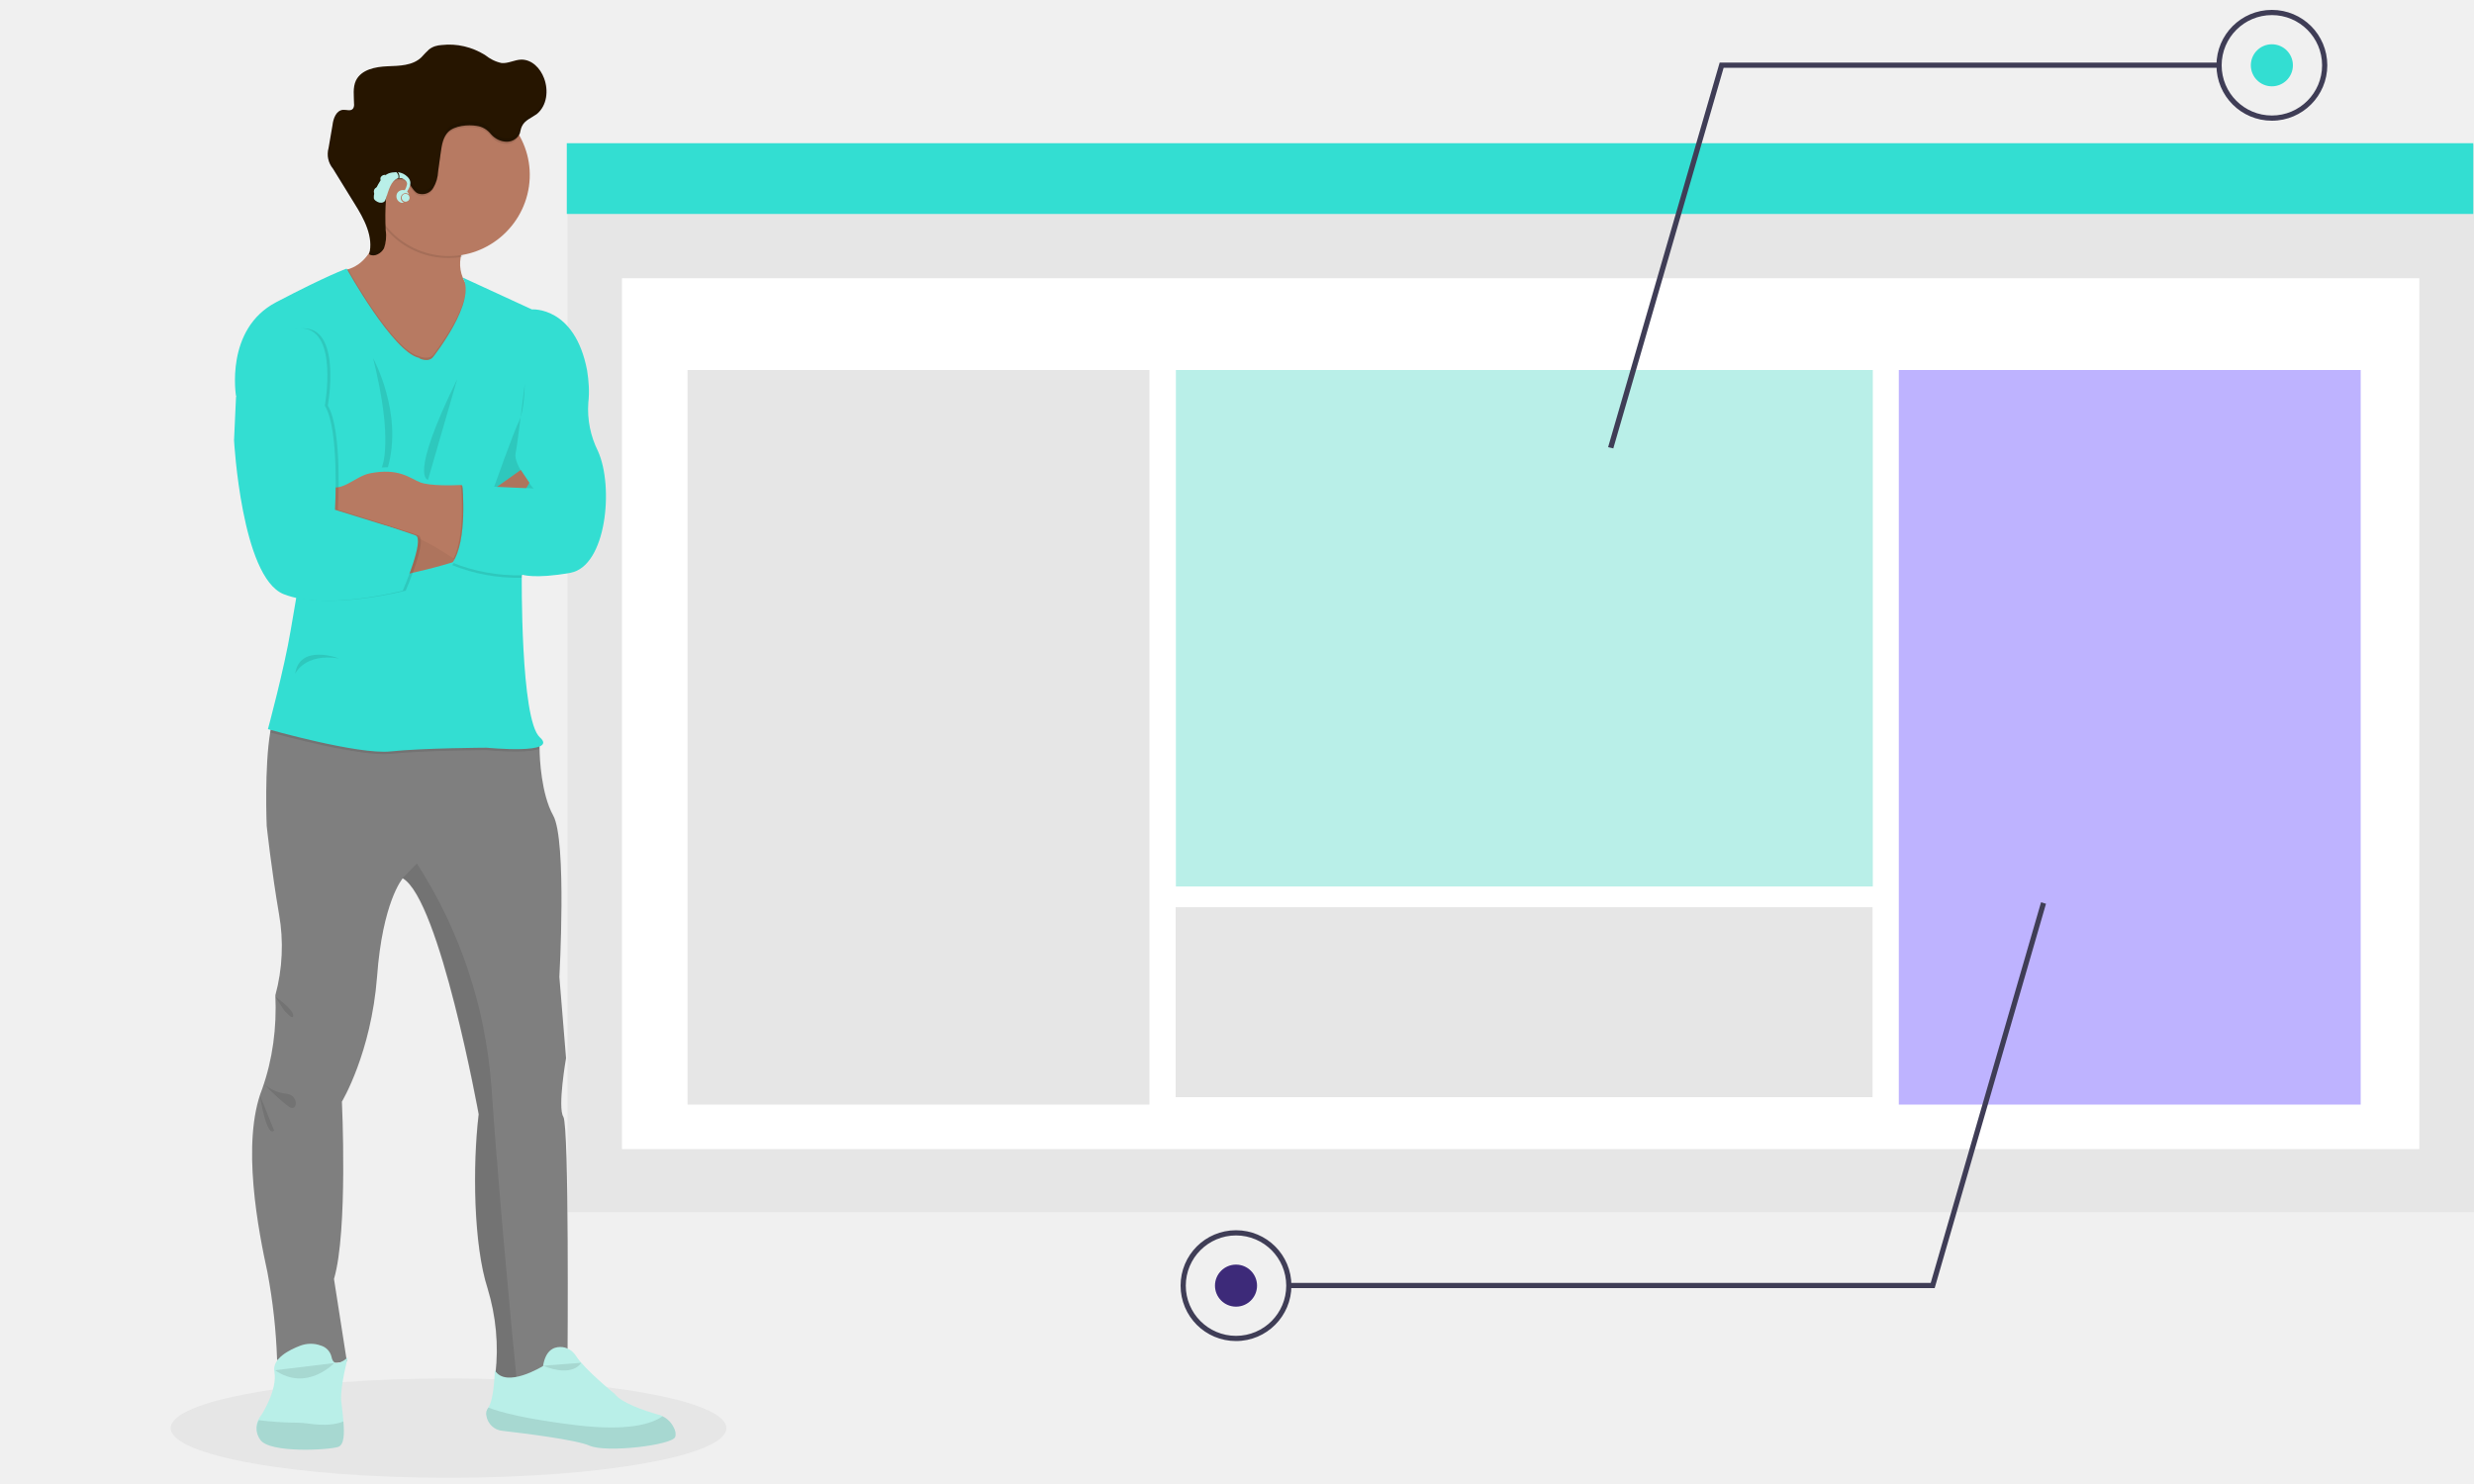
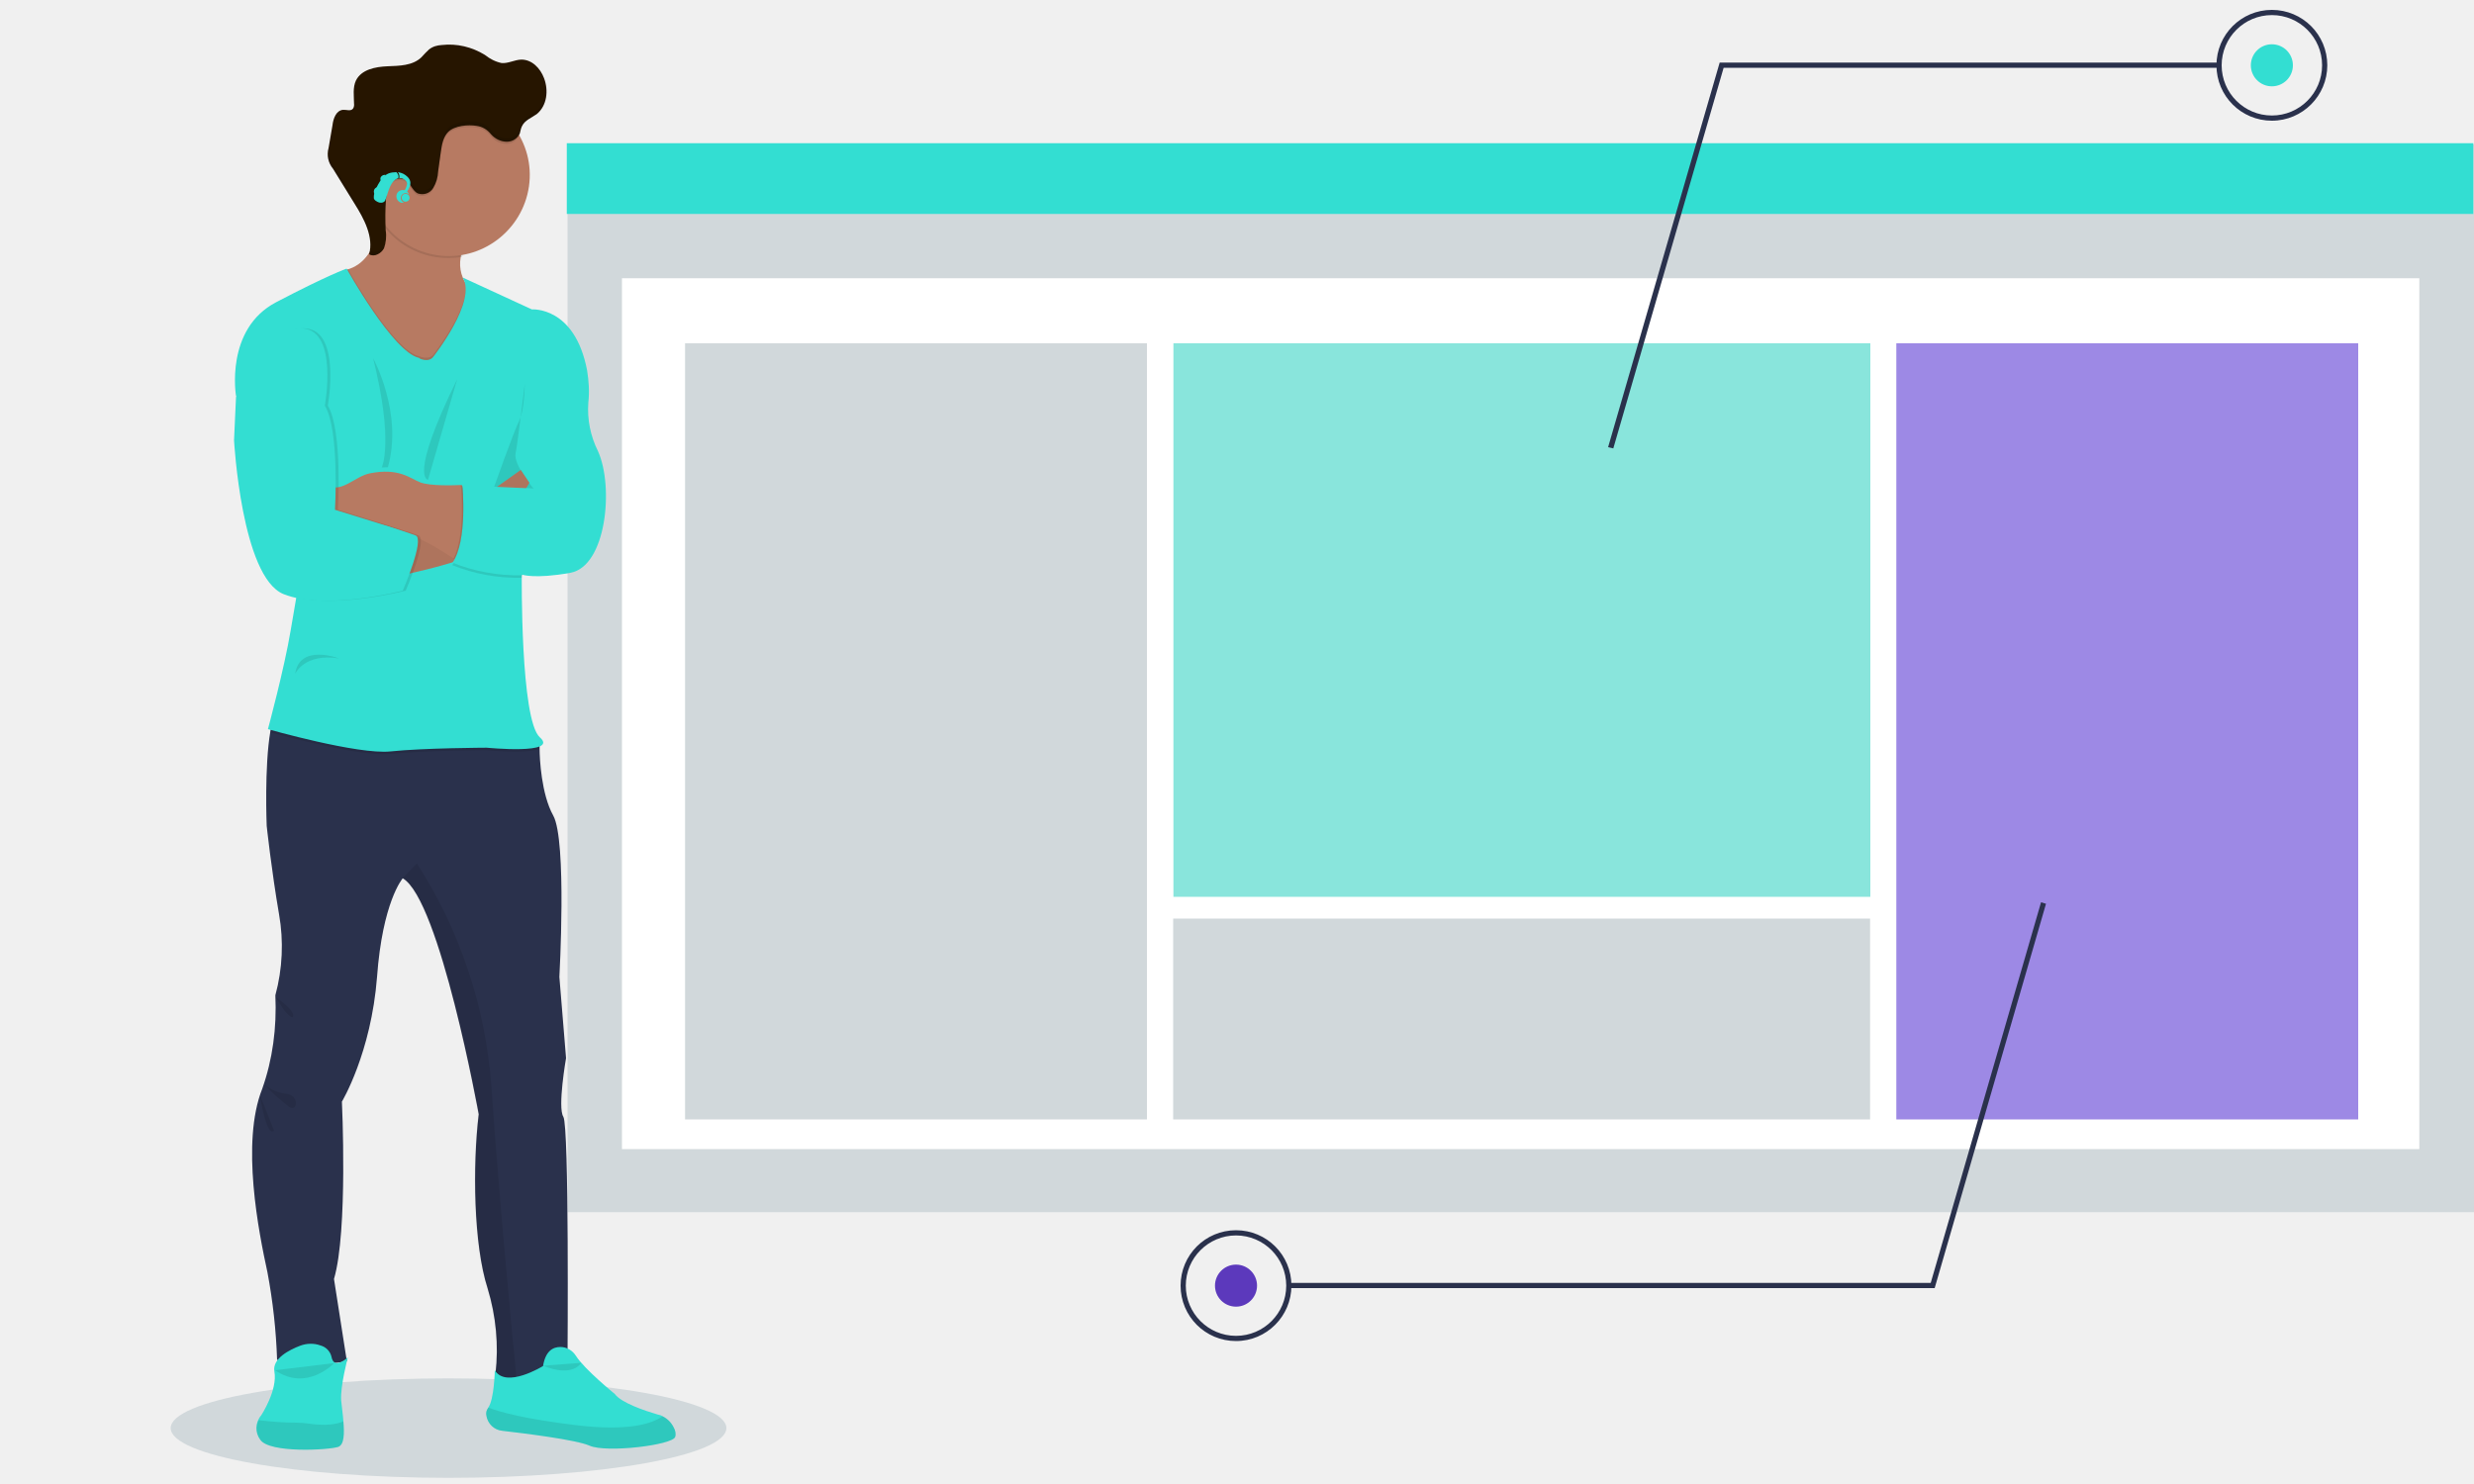
<svg xmlns="http://www.w3.org/2000/svg" version="1.1" id="be32c85c-9388-4a2b-a4e5-271574a5b9b2" x="0px" y="0px" viewBox="0 0 1000 600" style="enable-background:new 0 0 1000 600;" xml:space="preserve">
  <style type="text/css">
- 	.st0{fill:#E6E6E6;}
+ 	.st0{fill:#D1D8DB;}
	.st1{fill:#FFFFFF;}
	.st2{fill:#33DED2;}
- 	.st3{fill:#B9EFE8;}
- 	.st4{fill:#BEB3FF;}
- 	.st5{fill:#3F3D56;}
- 	.st6{fill:#3D2A79;}
+ 	.st3{fill:#89E5DC;}
+ 	.st4{fill:#9D89E5;}
+ 	.st5{fill:#2A314C;}
+ 	.st6{fill:#5C39BC;}
	.st7{fill:none;stroke:#F2F2F2;stroke-width:2;stroke-miterlimit:10;}
- 	.st8{fill:#7F7F7F;}
- 	.st9{opacity:0.1;enable-background:new    ;}
- 	.st10{fill:#B77A62;}
- 	.st11{opacity:5.000000e-02;enable-background:new    ;}
- 	.st12{fill:#261500;}
- 	.st13{opacity:0.1;}
+ 	.st8{opacity:0.1;enable-background:new    ;}
+ 	.st9{fill:#B77A62;}
+ 	.st10{opacity:5.000000e-02;enable-background:new    ;}
+ 	.st11{fill:#261500;}
+ 	.st12{opacity:0.1;}
</style>
  <ellipse class="st0" cx="181.3" cy="577.4" rx="112.3" ry="20.1" />
  <rect x="229.4" y="58.3" class="st0" width="770.6" height="431.8" />
  <rect x="251.4" y="112.5" class="st1" width="726.5" height="352.1" />
  <rect x="229.1" y="57.9" class="st2" width="770.6" height="28.6" />
-   <rect x="277.9" y="149.6" class="st0" width="186.7" height="297" />
-   <rect x="475.3" y="149.6" class="st3" width="281.7" height="208.8" />
-   <rect x="475.2" y="366.8" class="st0" width="281.7" height="76.8" />
-   <rect x="767.5" y="149.6" class="st4" width="186.7" height="297" />
+   <rect x="276.9" y="138.8" class="st0" width="186.7" height="313.8" />
+   <rect x="474.3" y="138.8" class="st3" width="281.7" height="223.8" />
+   <rect x="474.2" y="371.4" class="st0" width="281.7" height="81.2" />
+   <rect x="766.5" y="138.8" class="st4" width="186.7" height="313.8" />
  <polygon class="st5" points="652.1,181.3 650,180.8 695.1,25.3 897,25.3 897,27.4 696.7,27.4 " />
  <path class="st5" d="M918.3,48.8c-12.4,0-22.4-10-22.4-22.4S905.9,4,918.3,4s22.4,10,22.4,22.4l0,0  C940.7,38.7,930.7,48.8,918.3,48.8z M918.3,6.1c-11.2,0-20.3,9.1-20.3,20.3s9.1,20.3,20.3,20.3s20.3-9.1,20.3-20.3l0,0  C938.6,15.2,929.5,6.1,918.3,6.1z" />
  <circle class="st2" cx="918.3" cy="26.4" r="8.5" />
  <polygon class="st5" points="782,520.8 520.9,520.8 520.9,518.7 780.4,518.7 825,364.8 827,365.4 " />
  <path class="st5" d="M499.6,542.2c-12.4,0-22.4-10-22.4-22.4c0-12.4,10-22.4,22.4-22.4s22.4,10,22.4,22.4l0,0  C522,532.1,512,542.2,499.6,542.2z M499.6,499.5c-11.2,0-20.3,9.1-20.3,20.3c0,11.2,9.1,20.3,20.3,20.3c11.2,0,20.3-9.1,20.3-20.3  l0,0C519.9,508.6,510.8,499.5,499.6,499.5z" />
  <circle class="st6" cx="499.6" cy="519.8" r="8.5" />
  <path class="st7" d="M231.8,73.6" />
  <path class="st7" d="M228.1,74.2" />
-   <path class="st8" d="M106,440.2c-8.7,21.8-1.4,58.1,2.1,74.2c2.2,11.7,3.5,23.5,3.9,35.4c9.3,2,18.9,2.2,28.2,0.6l-5.2-33.3  c5.7-19.3,3.2-71.7,3.2-71.7s11.8-19.6,14.2-50.4c2.2-30.2,10.2-39.7,10.4-39.9l0,0c15,8.7,30.7,95.4,30.7,95.4  c-2.5,20.8-2.1,52.8,3.6,70.4c3.4,11.2,4.5,22.9,3.2,34.4c2.5,1.9,5.6,2.7,8.6,2.1c9.2-1.1,20.5-8.5,20.5-8.5s0.7-93.6-1.7-97.4  c-2.4-3.7,1.1-23.7,1.1-23.7l-2.7-32.8c0,0,3.1-55.3-2.5-65.3c-4.8-8.6-5.5-23.1-5.5-27c0-0.6,0-1,0-1l-8.7-11.6  c0,0-89.4-10.8-96.4-4.4c-1.7,1.6-2.9,5.3-3.7,9.9c-2.5,14.4-1.5,38.3-1.5,38.3s1.9,17.8,5,35.8c1.9,10.8,1.4,22-1.5,32.7  C111.9,415.6,110.2,428.3,106,440.2z" />
-   <path class="st3" d="M105.2,582.1c3.7,5.5,27.4,4.2,31.5,2.9c2.5-0.9,2.5-5.5,2.1-10.3c-0.2-3-0.7-6.1-0.9-8.5  c-0.4-5.8,2.7-17.4,2.7-17.4s-5.6,5.3-6.6-0.2c-0.5-2.2-2.2-4-4.4-4.6c-2.7-1-5.7-0.9-8.3,0.1c-4.2,1.6-11.3,5.1-10.4,10.4  c1.4,7.5-5.3,17.7-5.3,17.7C103.1,575.1,103,579.2,105.2,582.1L105.2,582.1z" />
-   <path class="st9" d="M105.2,582.1c3.7,5.5,27.4,4.2,31.5,2.9c2.5-0.9,2.5-5.5,2.1-10.3c-2.6,1.1-7,1.9-13.9,0.9  c-1.6-0.2-3.4-0.4-5-0.4c-5.1,0-10.2-0.4-15.3-1C103.2,576.7,103.5,579.7,105.2,582.1z" />
-   <path class="st9" d="M193.4,450.5c-2.5,20.8-2.1,52.8,3.6,70.4c3.4,11.2,4.5,22.9,3.2,34.4c2.5,1.9,5.6,2.7,8.6,2.1  c-1.4-13.6-7-72.1-10.2-118.4c-2.4-32-12.7-62.9-30.1-89.9l-5.8,6C177.7,363.9,193.4,450.5,193.4,450.5z" />
-   <path class="st10" d="M139,109.3l1.2,19.7l14.1,34.8l24.5-6.8c0,0,35.9-29.1,17-36.7c-2.3-0.8-4.3-2.2-6.1-3.9  c-3-3.3-4.3-7.8-3.5-12.3c0.8-4.7,2.6-9.3,5.1-13.3l-38.5-18.6c0.9,5.6,1.1,11.4,0.6,17.1c-1.3,11.3-6.1,16.3-9.9,18.4  C142.2,108.4,140.6,109,139,109.3z" />
-   <path class="st9" d="M152.9,72.1c1,5.6,1.2,11.4,0.6,17c0.6,1.1,1.3,2,2,2.8c5.2,6.6,12.7,10.9,21,12.1c3.5,0.5,6.8,0.4,10.3-0.1  c0.8-4.7,2.6-9.2,5.1-13.3L152.9,72.1z" />
-   <path class="st10" d="M149,66.2c-2.6,17.9,10,34.4,27.8,37s34.4-10,37-27.8c2.6-17.9-10-34.4-27.8-37l0,0  c-17.7-2.6-34.3,9.7-36.8,27.5C149,66,149,66.1,149,66.2z" />
-   <path class="st9" d="M136,110.7l3.1,19.4l17.7,33.1l24.1-9.1c0,0,33.6-32.2,13.7-37.9c-2.4-0.6-4.6-1.7-6.6-3.2  c3.2,10.1-12.8,30.3-12.8,30.3c-1.9,2.5-5.8,0.7-5.8,0.7c-9.6-1.9-26.2-30.6-28.8-35.3C139.2,109.6,137.7,110.4,136,110.7z" />
-   <path class="st9" d="M109.1,296.1c5.6,1.5,36.8,9.9,48.7,8.7c13.2-1.4,38.8-1.5,38.8-1.5s16.2,1.6,21.3-0.5c0-0.6,0-1,0-1l-8.7-11.6  c0,0-89.4-10.8-96.4-4.4C111.1,287.8,109.9,291.5,109.1,296.1z" />
-   <path class="st2" d="M175.1,144.3c0,0,17.9-22.6,11.9-32.1l28,12.9c0,0,17.3-1.4,22.3,24.6c0.7,4.4,1,8.7,0.5,13.1  c-0.5,6.8,0.9,13.6,3.9,19.6c6.5,14.4,3.4,46.6-11.2,49.2c-14.5,2.6-19.6,0.7-19.6,0.7s-0.6,58.7,7.3,65.8c8,7.1-21.5,4.2-21.5,4.2  s-25.6,0.1-38.8,1.5c-13.2,1.4-49.6-9-49.6-9s6.6-24.4,9.2-40c2.6-15.7,8.6-48.9,8.6-48.9l-30.7-45.8c0,0-4.6-27,16.2-37.9  s28.5-13.6,28.5-13.6s18.8,33.9,29.3,36.1C169.2,144.9,173.2,146.8,175.1,144.3z" />
-   <path class="st9" d="M212.1,155.3c0,0-0.1,10.6-2.2,14.7c-2.1,4.1-10.2,26.9-10.2,26.9l16,0.7c0,0-8.2-9.7-7.3-14.2  C209.3,178.9,212.1,155.3,212.1,155.3z" />
+   <path class="st5" d="M106,440.2c-8.7,21.8-1.4,58.1,2.1,74.2c2.2,11.7,3.5,23.5,3.9,35.4c9.3,2,18.9,2.2,28.2,0.6l-5.2-33.3  c5.7-19.3,3.2-71.7,3.2-71.7s11.8-19.6,14.2-50.4c2.2-30.2,10.2-39.7,10.4-39.9l0,0c15,8.7,30.7,95.4,30.7,95.4  c-2.5,20.8-2.1,52.8,3.6,70.4c3.4,11.2,4.5,22.9,3.2,34.4c2.5,1.9,5.6,2.7,8.6,2.1c9.2-1.1,20.5-8.5,20.5-8.5s0.7-93.6-1.7-97.4  c-2.4-3.7,1.1-23.7,1.1-23.7l-2.7-32.8c0,0,3.1-55.3-2.5-65.3c-4.8-8.6-5.5-23.1-5.5-27c0-0.6,0-1,0-1l-8.7-11.6  c0,0-89.4-10.8-96.4-4.4c-1.7,1.6-2.9,5.3-3.7,9.9c-2.5,14.4-1.5,38.3-1.5,38.3s1.9,17.8,5,35.8c1.9,10.8,1.4,22-1.5,32.7  C111.9,415.6,110.2,428.3,106,440.2z" />
+   <path class="st2" d="M105.2,582.1c3.7,5.5,27.4,4.2,31.5,2.9c2.5-0.9,2.5-5.5,2.1-10.3c-0.2-3-0.7-6.1-0.9-8.5  c-0.4-5.8,2.7-17.4,2.7-17.4s-5.6,5.3-6.6-0.2c-0.5-2.2-2.2-4-4.4-4.6c-2.7-1-5.7-0.9-8.3,0.1c-4.2,1.6-11.3,5.1-10.4,10.4  c1.4,7.5-5.3,17.7-5.3,17.7C103.1,575.1,103,579.2,105.2,582.1L105.2,582.1z" />
+   <path class="st8" d="M105.2,582.1c3.7,5.5,27.4,4.2,31.5,2.9c2.5-0.9,2.5-5.5,2.1-10.3c-2.6,1.1-7,1.9-13.9,0.9  c-1.6-0.2-3.4-0.4-5-0.4c-5.1,0-10.2-0.4-15.3-1C103.2,576.7,103.5,579.7,105.2,582.1z" />
+   <path class="st8" d="M193.4,450.5c-2.5,20.8-2.1,52.8,3.6,70.4c3.4,11.2,4.5,22.9,3.2,34.4c2.5,1.9,5.6,2.7,8.6,2.1  c-1.4-13.6-7-72.1-10.2-118.4c-2.4-32-12.7-62.9-30.1-89.9l-5.8,6C177.7,363.9,193.4,450.5,193.4,450.5z" />
+   <path class="st9" d="M139,109.3l1.2,19.7l14.1,34.8l24.5-6.8c0,0,35.9-29.1,17-36.7c-2.3-0.8-4.3-2.2-6.1-3.9  c-3-3.3-4.3-7.8-3.5-12.3c0.8-4.7,2.6-9.3,5.1-13.3l-38.5-18.6c0.9,5.6,1.1,11.4,0.6,17.1c-1.3,11.3-6.1,16.3-9.9,18.4  C142.2,108.4,140.6,109,139,109.3z" />
+   <path class="st8" d="M152.9,72.1c1,5.6,1.2,11.4,0.6,17c0.6,1.1,1.3,2,2,2.8c5.2,6.6,12.7,10.9,21,12.1c3.5,0.5,6.8,0.4,10.3-0.1  c0.8-4.7,2.6-9.2,5.1-13.3L152.9,72.1z" />
+   <path class="st9" d="M149,66.2c-2.6,17.9,10,34.4,27.8,37s34.4-10,37-27.8c2.6-17.9-10-34.4-27.8-37l0,0  c-17.7-2.6-34.3,9.7-36.8,27.5C149,66,149,66.1,149,66.2z" />
+   <path class="st8" d="M136,110.7l3.1,19.4l17.7,33.1l24.1-9.1c0,0,33.6-32.2,13.7-37.9c-2.4-0.6-4.6-1.7-6.6-3.2  c3.2,10.1-12.8,30.3-12.8,30.3c-1.9,2.5-5.8,0.7-5.8,0.7c-9.6-1.9-26.2-30.6-28.8-35.3C139.2,109.6,137.7,110.4,136,110.7z" />
+   <path class="st8" d="M109.1,296.1c5.6,1.5,36.8,9.9,48.7,8.7c13.2-1.4,38.8-1.5,38.8-1.5s16.2,1.6,21.3-0.5c0-0.6,0-1,0-1l-8.7-11.6  c0,0-89.4-10.8-96.4-4.4C111.1,287.8,109.9,291.5,109.1,296.1z" />
+   <path class="st2" d="M175.1,144.3c0,0,17.9-22.6,11.9-32.1l28,12.9c0,0,17.3-1.4,22.3,24.6c0.7,4.4,1,8.7,0.5,13.1  c-0.5,6.8,0.9,13.6,3.9,19.6c6.5,14.4,3.4,46.6-11.2,49.2c-14.5,2.6-19.6,0.7-19.6,0.7s-0.6,58.7,7.3,65.8c8,7.1-21.5,4.2-21.5,4.2  s-25.6,0.1-38.8,1.5s-49.6-9-49.6-9s6.6-24.4,9.2-40c2.6-15.7,8.6-48.9,8.6-48.9l-30.7-45.8c0,0-4.6-27,16.2-37.9  s28.5-13.6,28.5-13.6s18.8,33.9,29.3,36.1C169.2,144.9,173.2,146.8,175.1,144.3z" />
+   <path class="st8" d="M212.1,155.3c0,0-0.1,10.6-2.2,14.7c-2.1,4.1-10.2,26.9-10.2,26.9l16,0.7c0,0-8.2-9.7-7.3-14.2  S212.1,155.3,212.1,155.3z" />
+   <path class="st9" d="M161.2,232.8c0,0,35.8-7.1,39.4-14.3s13.4-23.3,13.4-23.3l-3.5-5.2l-17.9,12.7c0,0-21.3,15.4-31,16.5  C152.1,220.4,161.2,232.8,161.2,232.8z" />
  <path class="st10" d="M161.2,232.8c0,0,35.8-7.1,39.4-14.3s13.4-23.3,13.4-23.3l-3.5-5.2l-17.9,12.7c0,0-21.3,15.4-31,16.5  C152.1,220.4,161.2,232.8,161.2,232.8z" />
-   <path class="st11" d="M161.2,232.8c0,0,35.8-7.1,39.4-14.3s13.4-23.3,13.4-23.3l-3.5-5.2l-17.9,12.7c0,0-21.3,15.4-31,16.5  C152.1,220.4,161.2,232.8,161.2,232.8z" />
-   <path class="st10" d="M132.4,189.8l-0.9,19.1l3.1,0.1c15.3,0.7,30.1,5.2,43,13.2l5.6,3.5l1.5,1l10.9-21.9l-9-8.7h-0.5  c-2.2,0.1-12.2,0.5-16.3-1.1c-4.1-1.6-8.6-6-20.4-3.6c-5.8,1.2-10.9,7.5-16.4,5.2L132.4,189.8z" />
-   <path class="st9" d="M103.1,153.5l-6.7,7L95.6,178c0,0,3,55.3,20,62.2c17,6.8,48.4-1.4,48.4-1.4s9-20.8,5.2-22.3  c-3.7-1.5-32.6-10.4-32.6-10.4s1.9-32.3-4.1-42.1c0,0,5.5-30-8.8-31.2S103.1,153.5,103.1,153.5z" />
+   <path class="st9" d="M132.4,189.8l-0.9,19.1l3.1,0.1c15.3,0.7,30.1,5.2,43,13.2l5.6,3.5l1.5,1l10.9-21.9l-9-8.7h-0.5  c-2.2,0.1-12.2,0.5-16.3-1.1s-8.6-6-20.4-3.6c-5.8,1.2-10.9,7.5-16.4,5.2L132.4,189.8z" />
+   <path class="st8" d="M103.1,153.5l-6.7,7L95.6,178c0,0,3,55.3,20,62.2c17,6.8,48.4-1.4,48.4-1.4s9-20.8,5.2-22.3  c-3.7-1.5-32.6-10.4-32.6-10.4s1.9-32.3-4.1-42.1c0,0,5.5-30-8.8-31.2S103.1,153.5,103.1,153.5z" />
  <path class="st2" d="M102.1,153.5l-6.7,7L94.6,178c0,0,3,55.3,20,62.2c17,6.8,48.2-1.4,48.2-1.4s9-20.8,5.2-22.3  c-3.6-1.5-32.6-10.4-32.6-10.4s1.9-32.3-4.1-42.1c0,0,5.5-30-8.8-31.2S102.1,153.5,102.1,153.5z" />
-   <path class="st9" d="M155.9,81.3c0.1-2.1,0.5-4.2,1.6-6.1c1.1-1.9,3.3-2.8,5.5-2.2c2.7,1,3.3,4.7,5.8,5.9c2.3,0.8,4.9,0,6.2-2.2  c1.2-2,1.9-4.3,2-6.8c0.4-2.6,0.8-5.3,1.1-7.9c0.4-2.6,0.9-6,3-8c2.6-2.5,8-3,11.5-2.4c2.3,0.3,4.3,1.5,5.8,3.4  c1.4,2,3.8,3.1,6.2,3.2c2.3,0,4.2-1.3,5.2-3.3l0-0.1C201,39.2,181,33.6,165.2,42.3c-15.7,8.7-21.3,28.7-12.6,44.5  c0.9,1.5,1.8,2.9,2.8,4.3C155.5,87.9,155.6,84.5,155.9,81.3z" />
-   <path class="st12" d="M204.9,57.3c2.3,0,4.2-1.3,5.2-3.3c0.3-1,0.4-2.1,0.9-3c1.1-2.4,3.9-3.4,6-4.9c4.1-3.4,4.8-9.5,2.9-14.5  c-1.5-4-4.9-7.6-9.3-7.5c-2.6,0.1-5.2,1.6-7.8,1.4c-2.5-0.5-4.8-1.7-6.8-3.3c-5.2-3.2-11.3-4.7-17.4-4c-1.9,0.1-3.7,0.6-5.2,1.8  c-1.1,1-2.1,2.1-3.1,3.2c-3.6,3.4-8.9,3.4-13.7,3.6c-4.9,0.2-10.5,1.3-12.7,5.7c-1.4,2.9-0.8,6.3-0.8,9.4c0.1,0.6,0,1.4-0.4,2  c-0.9,1.2-2.7,0.4-4,0.5c-2.8,0.2-4,3.5-4.3,6.2c-0.5,3.1-1.1,6.3-1.6,9.3c-0.8,2.9-0.1,6,1.8,8.3l8.7,14.1  c3.9,6.2,7.8,13.5,5.9,20.5c2,1.3,4.9-0.3,6-2.4c0.8-2.3,1.1-4.8,0.7-7.2c-0.2-4.1-0.2-8.4,0.1-12.6c0.1-2.1,0.5-4.2,1.6-6.1  c1.1-1.9,3.4-2.8,5.5-2.2c2.7,1,3.3,4.7,5.8,5.9c2.3,0.8,4.9,0,6.2-2.2c1.2-2,1.9-4.3,2-6.8l1.1-7.9c0.4-2.8,0.9-5.9,3-8  c2.6-2.5,8-3,11.5-2.4c2.3,0.3,4.3,1.5,5.8,3.4C200.1,56.1,202.4,57.3,204.9,57.3z" />
-   <path class="st9" d="M184.8,153.3L173,194C173,193.9,165,193.6,184.8,153.3z" />
-   <path class="st9" d="M150.8,144.8c0,0,12.2,22.1,6,44.1l-2.5,0.1C154.3,189,159.3,178.9,150.8,144.8z" />
-   <path class="st9" d="M137,266.2c0,0-15.9-6.1-17.7,6.2C119.4,272.4,122.9,264,137,266.2z" />
-   <path class="st9" d="M186.8,197.2c0,0,2.2,22.5-4,31.3c9,3.6,18.4,5.3,28.1,5.1l3.6-35.2L186.8,197.2z" />
-   <path class="st9" d="M183.3,225.9l1.5,1l10.9-21.9l-9-8.7h-0.5l0,0C186.5,197.2,188.1,216.6,183.3,225.9z" />
+   <path class="st8" d="M155.9,81.3c0.1-2.1,0.5-4.2,1.6-6.1s3.3-2.8,5.5-2.2c2.7,1,3.3,4.7,5.8,5.9c2.3,0.8,4.9,0,6.2-2.2  c1.2-2,1.9-4.3,2-6.8c0.4-2.6,0.8-5.3,1.1-7.9c0.4-2.6,0.9-6,3-8c2.6-2.5,8-3,11.5-2.4c2.3,0.3,4.3,1.5,5.8,3.4  c1.4,2,3.8,3.1,6.2,3.2c2.3,0,4.2-1.3,5.2-3.3v-0.1C201,39.2,181,33.6,165.2,42.3C149.5,51,143.9,71,152.6,86.8  c0.9,1.5,1.8,2.9,2.8,4.3C155.5,87.9,155.6,84.5,155.9,81.3z" />
+   <path class="st11" d="M204.9,57.3c2.3,0,4.2-1.3,5.2-3.3c0.3-1,0.4-2.1,0.9-3c1.1-2.4,3.9-3.4,6-4.9c4.1-3.4,4.8-9.5,2.9-14.5  c-1.5-4-4.9-7.6-9.3-7.5c-2.6,0.1-5.2,1.6-7.8,1.4c-2.5-0.5-4.8-1.7-6.8-3.3c-5.2-3.2-11.3-4.7-17.4-4c-1.9,0.1-3.7,0.6-5.2,1.8  c-1.1,1-2.1,2.1-3.1,3.2c-3.6,3.4-8.9,3.4-13.7,3.6c-4.9,0.2-10.5,1.3-12.7,5.7c-1.4,2.9-0.8,6.3-0.8,9.4c0.1,0.6,0,1.4-0.4,2  c-0.9,1.2-2.7,0.4-4,0.5c-2.8,0.2-4,3.5-4.3,6.2c-0.5,3.1-1.1,6.3-1.6,9.3c-0.8,2.9-0.1,6,1.8,8.3l8.7,14.1  c3.9,6.2,7.8,13.5,5.9,20.5c2,1.3,4.9-0.3,6-2.4c0.8-2.3,1.1-4.8,0.7-7.2c-0.2-4.1-0.2-8.4,0.1-12.6c0.1-2.1,0.5-4.2,1.6-6.1  s3.4-2.8,5.5-2.2c2.7,1,3.3,4.7,5.8,5.9c2.3,0.8,4.9,0,6.2-2.2c1.2-2,1.9-4.3,2-6.8l1.1-7.9c0.4-2.8,0.9-5.9,3-8  c2.6-2.5,8-3,11.5-2.4c2.3,0.3,4.3,1.5,5.8,3.4C200.1,56.1,202.4,57.3,204.9,57.3z" />
+   <path class="st8" d="M184.8,153.3L173,194C173,193.9,165,193.6,184.8,153.3z" />
+   <path class="st8" d="M150.8,144.8c0,0,12.2,22.1,6,44.1l-2.5,0.1C154.3,189,159.3,178.9,150.8,144.8z" />
+   <path class="st8" d="M137,266.2c0,0-15.9-6.1-17.7,6.2C119.4,272.4,122.9,264,137,266.2z" />
+   <path class="st8" d="M186.8,197.2c0,0,2.2,22.5-4,31.3c9,3.6,18.4,5.3,28.1,5.1l3.6-35.2L186.8,197.2z" />
+   <path class="st8" d="M183.3,225.9l1.5,1l10.9-21.9l-9-8.7h-0.5l0,0C186.5,197.2,188.1,216.6,183.3,225.9z" />
  <path class="st2" d="M186.9,196.2c0,0,2.2,22.5-4,31.3c9,3.6,18.4,5.3,28.1,5.1l12.8-34.7L186.9,196.2z" />
-   <path class="st3" d="M196.6,572.4c0.5,3.2,3.1,5.8,6.5,6.1c8.7,1,29.8,3.6,35.2,6c6.8,3,33.3-0.2,34.6-3.5c0.4-1.2,0.1-2.7-0.6-3.9  c-1-2-2.5-3.5-4.5-4.5c-0.6-0.4-1.4-0.6-2-0.7c-5.1-1.5-14.7-4.7-17.3-8.3c0,0-12.2-9.9-15.7-15.4c-1.4-2.2-3.7-3.6-6.3-3.6  c-2.9,0-6,1.5-7,7.7c0,0-15,9.3-19.5,1.7c0,0-0.2,11.8-2.7,15.2l0,0C196.6,570.2,196.3,571.3,196.6,572.4z" />
-   <path class="st9" d="M196.6,572.4c0.5,3.2,3.1,5.8,6.5,6.1c8.7,1,29.8,3.6,35.2,6c6.8,3,33.3-0.2,34.6-3.5c0.4-1.2,0.1-2.7-0.6-3.9  c-1-2-2.5-3.5-4.5-4.5c-4.2,3-13.7,6.2-35.1,3.6c-20.3-2.5-30.5-5.2-35.3-7.1l0,0C196.6,570.2,196.3,571.3,196.6,572.4z" />
-   <g class="st13">
-     <path d="M143.3,42.2l0-0.1c-0.3-2.4-0.3-4.9,0.1-7.4c-0.1,2-0.1,4,0.1,6C143.4,41.1,143.4,41.7,143.3,42.2z" />
+   <path class="st2" d="M196.6,572.4c0.5,3.2,3.1,5.8,6.5,6.1c8.7,1,29.8,3.6,35.2,6c6.8,3,33.3-0.2,34.6-3.5c0.4-1.2,0.1-2.7-0.6-3.9  c-1-2-2.5-3.5-4.5-4.5c-0.6-0.4-1.4-0.6-2-0.7c-5.1-1.5-14.7-4.7-17.3-8.3c0,0-12.2-9.9-15.7-15.4c-1.4-2.2-3.7-3.6-6.3-3.6  c-2.9,0-6,1.5-7,7.7c0,0-15,9.3-19.5,1.7c0,0-0.2,11.8-2.7,15.2l0,0C196.6,570.2,196.3,571.3,196.6,572.4z" />
+   <path class="st8" d="M196.6,572.4c0.5,3.2,3.1,5.8,6.5,6.1c8.7,1,29.8,3.6,35.2,6c6.8,3,33.3-0.2,34.6-3.5c0.4-1.2,0.1-2.7-0.6-3.9  c-1-2-2.5-3.5-4.5-4.5c-4.2,3-13.7,6.2-35.1,3.6c-20.3-2.5-30.5-5.2-35.3-7.1l0,0C196.6,570.2,196.3,571.3,196.6,572.4z" />
+   <g class="st12">
+     <path d="M143.3,42.2L143.3,42.2c-0.3-2.5-0.3-5,0.1-7.5c-0.1,2-0.1,4,0.1,6C143.4,41.1,143.4,41.7,143.3,42.2z" />
    <path d="M157.5,74.4c-0.6,1.1-1.1,2.3-1.3,3.5c0-1.7,0.6-3.4,1.5-5c1.1-1.9,3.4-2.8,5.5-2.2c2.7,1,3.3,4.7,5.8,5.9   c2.3,0.8,4.9,0,6.2-2.2c1.2-2,1.9-4.3,2-6.8c0.4-2.6,0.8-5.3,1.1-7.9c0.4-2.6,0.9-6,3-8c2.6-2.5,8-3,11.5-2.4   c2.3,0.3,4.3,1.5,5.8,3.4c1.4,2,3.8,3.1,6.2,3.2c2.3,0,4.2-1.3,5.2-3.3c0.3-1,0.4-2.1,0.9-3c1.1-2.4,3.9-3.4,6-4.9   c1.9-1.6,3.2-3.8,3.6-6.3c-0.2,3-1.6,5.8-3.9,7.8c-2,1.7-4.9,2.5-6,4.9c-0.5,1-0.6,2.1-0.9,3c-0.9,2-2.9,3.2-5.2,3.3   c-2.5-0.1-4.7-1.3-6.2-3.2c-1.5-1.8-3.6-3.1-5.8-3.4c-3.4-0.6-8.9-0.1-11.5,2.4c-2.1,2.1-2.6,5.1-3,8s-0.8,5.3-1.1,7.9   c-0.1,2.4-0.8,4.7-2,6.8c-1.3,2.1-3.9,3-6.2,2.2c-2.5-1.2-3.3-4.9-5.8-5.9C160.9,71.6,158.7,72.5,157.5,74.4z" />
    <path d="M132.7,62.1c0.3,1.7,1.1,3.3,2.1,4.7l8.7,14.1c3.7,6,7.5,12.7,6.1,19.4c0.6-6.2-2.9-12.5-6.4-18l-8.7-14.1   c-1.9-2.3-2.6-5.4-1.8-8.3C132.6,60.7,132.6,61.4,132.7,62.1z" />
    <path d="M155.5,99c0.3-0.5,0.5-1.1,0.5-1.7c-0.1,1.1-0.3,2.1-0.8,3c-1.1,2.1-4,3.7-6,2.4c0.2-0.5,0.2-0.9,0.3-1.3   C151.9,102.4,154.5,101.2,155.5,99z" />
  </g>
-   <path class="st9" d="M234.9,551c0,0-3.1,6.1-15.4,1.2" />
-   <path class="st9" d="M135.1,551.1c0,0-11.1,11.8-23.9,2.9" />
-   <path class="st9" d="M111.2,402.9c0,0,7.2,5,7.3,7.6s-3.7-2.1-3.7-2.1L111.2,402.9z" />
-   <path class="st9" d="M106.6,438.2c2.5,2.2,5.6,3.6,9,4c5.5,0.5,4.7,7.7,1.2,5.3C113.2,444.7,109.8,441.6,106.6,438.2z" />
-   <path class="st9" d="M105,442.7c0,0,2.7,17.5,5.8,14.4" />
+   <path class="st8" d="M234.9,551c0,0-3.1,6.1-15.4,1.2" />
+   <path class="st8" d="M135.1,551.1c0,0-11.1,11.8-23.9,2.9" />
+   <path class="st8" d="M111.2,402.9c0,0,7.2,5,7.3,7.6s-3.7-2.1-3.7-2.1L111.2,402.9z" />
+   <path class="st8" d="M106.6,438.2c2.5,2.2,5.6,3.6,9,4c5.5,0.5,4.7,7.7,1.2,5.3C113.2,444.7,109.8,441.6,106.6,438.2z" />
+   <path class="st8" d="M105,442.7c0,0,2.7,17.5,5.8,14.4" />
  <g>
    <g>
-       <path class="st3" d="M162.9,81.7c-0.9-0.6-1.2-1.7-0.6-2.7c0.6-0.9,1.7-1.2,2.7-0.6c0.1,0.1,0.2,0.1,0.3,0.3    c-0.2-0.6-0.5-1.2-1.1-1.5c-1.2-0.7-2.8-0.4-3.6,0.8c-0.7,1.2-0.4,2.8,0.8,3.6c0.6,0.4,1.2,0.5,1.8,0.3    C163.1,81.8,163,81.7,162.9,81.7z" />
+       <path class="st2" d="M162.9,81.7c-0.9-0.6-1.2-1.7-0.6-2.7c0.6-0.9,1.7-1.2,2.7-0.6c0.1,0.1,0.2,0.1,0.3,0.3    c-0.2-0.6-0.5-1.2-1.1-1.5c-1.2-0.7-2.8-0.4-3.6,0.8c-0.7,1.2-0.4,2.8,0.8,3.6c0.6,0.4,1.2,0.5,1.8,0.3    C163.1,81.8,163,81.7,162.9,81.7z" />
      <g>
-         <path class="st3" d="M165.6,72.7c-0.4-0.9-1.3-1.6-1.7-1.9c-1.2-0.9-2.5-1.1-3.1-1.2c0.1,0.1,0.4,0.5,0.5,0.9     c0.2,0.6,0.1,1.3,0.1,1.5c0.1,0,0.2,0,0.4,0c0.1,0,0.2,0,0.5,0c0,0,0.2,0,0.4,0.2c0.1,0,0.4,0.2,0.6,0.3c0.6,0.4,1,0.8,1.2,1.5     c0.2,0.6-0.7,3.1-1.2,3.1l0.1,0.1c-0.1,0.2,1.1,0.5,1.2,0.2C165.6,75.6,166.3,74.3,165.6,72.7z" />
-         <path class="st3" d="M161,72c0.3-1.3-0.4-2-0.8-2.4c-2.4,0.1-4.4,0.3-6.6,3.7c-2.3,3.6-2.6,5.9-2.5,6.6c-0.1,0.9,1.2,1.7,2.2,2     c1,0.2,2.3,0,2.6-1.4C157.2,76.7,157.9,73.1,161,72z" />
+         <path class="st2" d="M165.6,72.7c-0.4-0.9-1.3-1.6-1.7-1.9c-1.2-0.9-2.5-1.1-3.1-1.2c0.1,0.1,0.4,0.5,0.5,0.9     c0.2,0.6,0.1,1.3,0.1,1.5c0.1,0,0.2,0,0.4,0c0.1,0,0.2,0,0.5,0c0,0,0.2,0,0.4,0.2c0.1,0,0.4,0.2,0.6,0.3c0.6,0.4,1,0.8,1.2,1.5     c0.2,0.6-0.7,3.1-1.2,3.1l0.1,0.1c-0.1,0.2,1.1,0.5,1.2,0.2C165.6,75.6,166.3,74.3,165.6,72.7z" />
+         <path class="st2" d="M161,72c0.3-1.3-0.4-2-0.8-2.4c-2.4,0.1-4.4,0.3-6.6,3.7c-2.3,3.6-2.6,5.9-2.5,6.6c-0.1,0.9,1.2,1.7,2.2,2     c1,0.2,2.3,0,2.6-1.4C157.2,76.7,157.9,73.1,161,72z" />
      </g>
      <g>
-         <path class="st3" d="M164.8,78.6c0.7,0.4,1,1.5,0.5,2.2c-0.4,0.7-1.5,1-2.2,0.5c-0.7-0.4-1-1.5-0.5-2.2     C163,78.3,164.1,78.2,164.8,78.6z" />
+         <path class="st2" d="M164.8,78.6c0.7,0.4,1,1.5,0.5,2.2c-0.4,0.7-1.5,1-2.2,0.5c-0.7-0.4-1-1.5-0.5-2.2     C163,78.3,164.1,78.2,164.8,78.6z" />
      </g>
      <g>
        <g>
-           <path class="st3" d="M152.6,75.7c-0.5,0.1-1,0.3-1.3,0.9c-0.3,0.7-0.3,1.5,0.3,1.9C151.7,77.6,152.1,76.8,152.6,75.7z" />
+           <path class="st2" d="M152.6,75.7c-0.5,0.1-1,0.3-1.3,0.9c-0.3,0.7-0.3,1.5,0.3,1.9C151.7,77.6,152.1,76.8,152.6,75.7z" />
        </g>
        <g>
-           <path class="st3" d="M154,73.2c0.6-0.9,1.2-1.8,2-2.4c-0.8-0.3-1.6,0.1-2.1,0.8C153.6,72.3,153.8,72.8,154,73.2z" />
+           <path class="st2" d="M154,73.2c0.6-0.9,1.2-1.8,2-2.4c-0.8-0.3-1.6,0.1-2.1,0.8C153.6,72.3,153.8,72.8,154,73.2z" />
        </g>
      </g>
    </g>
  </g>
</svg>
